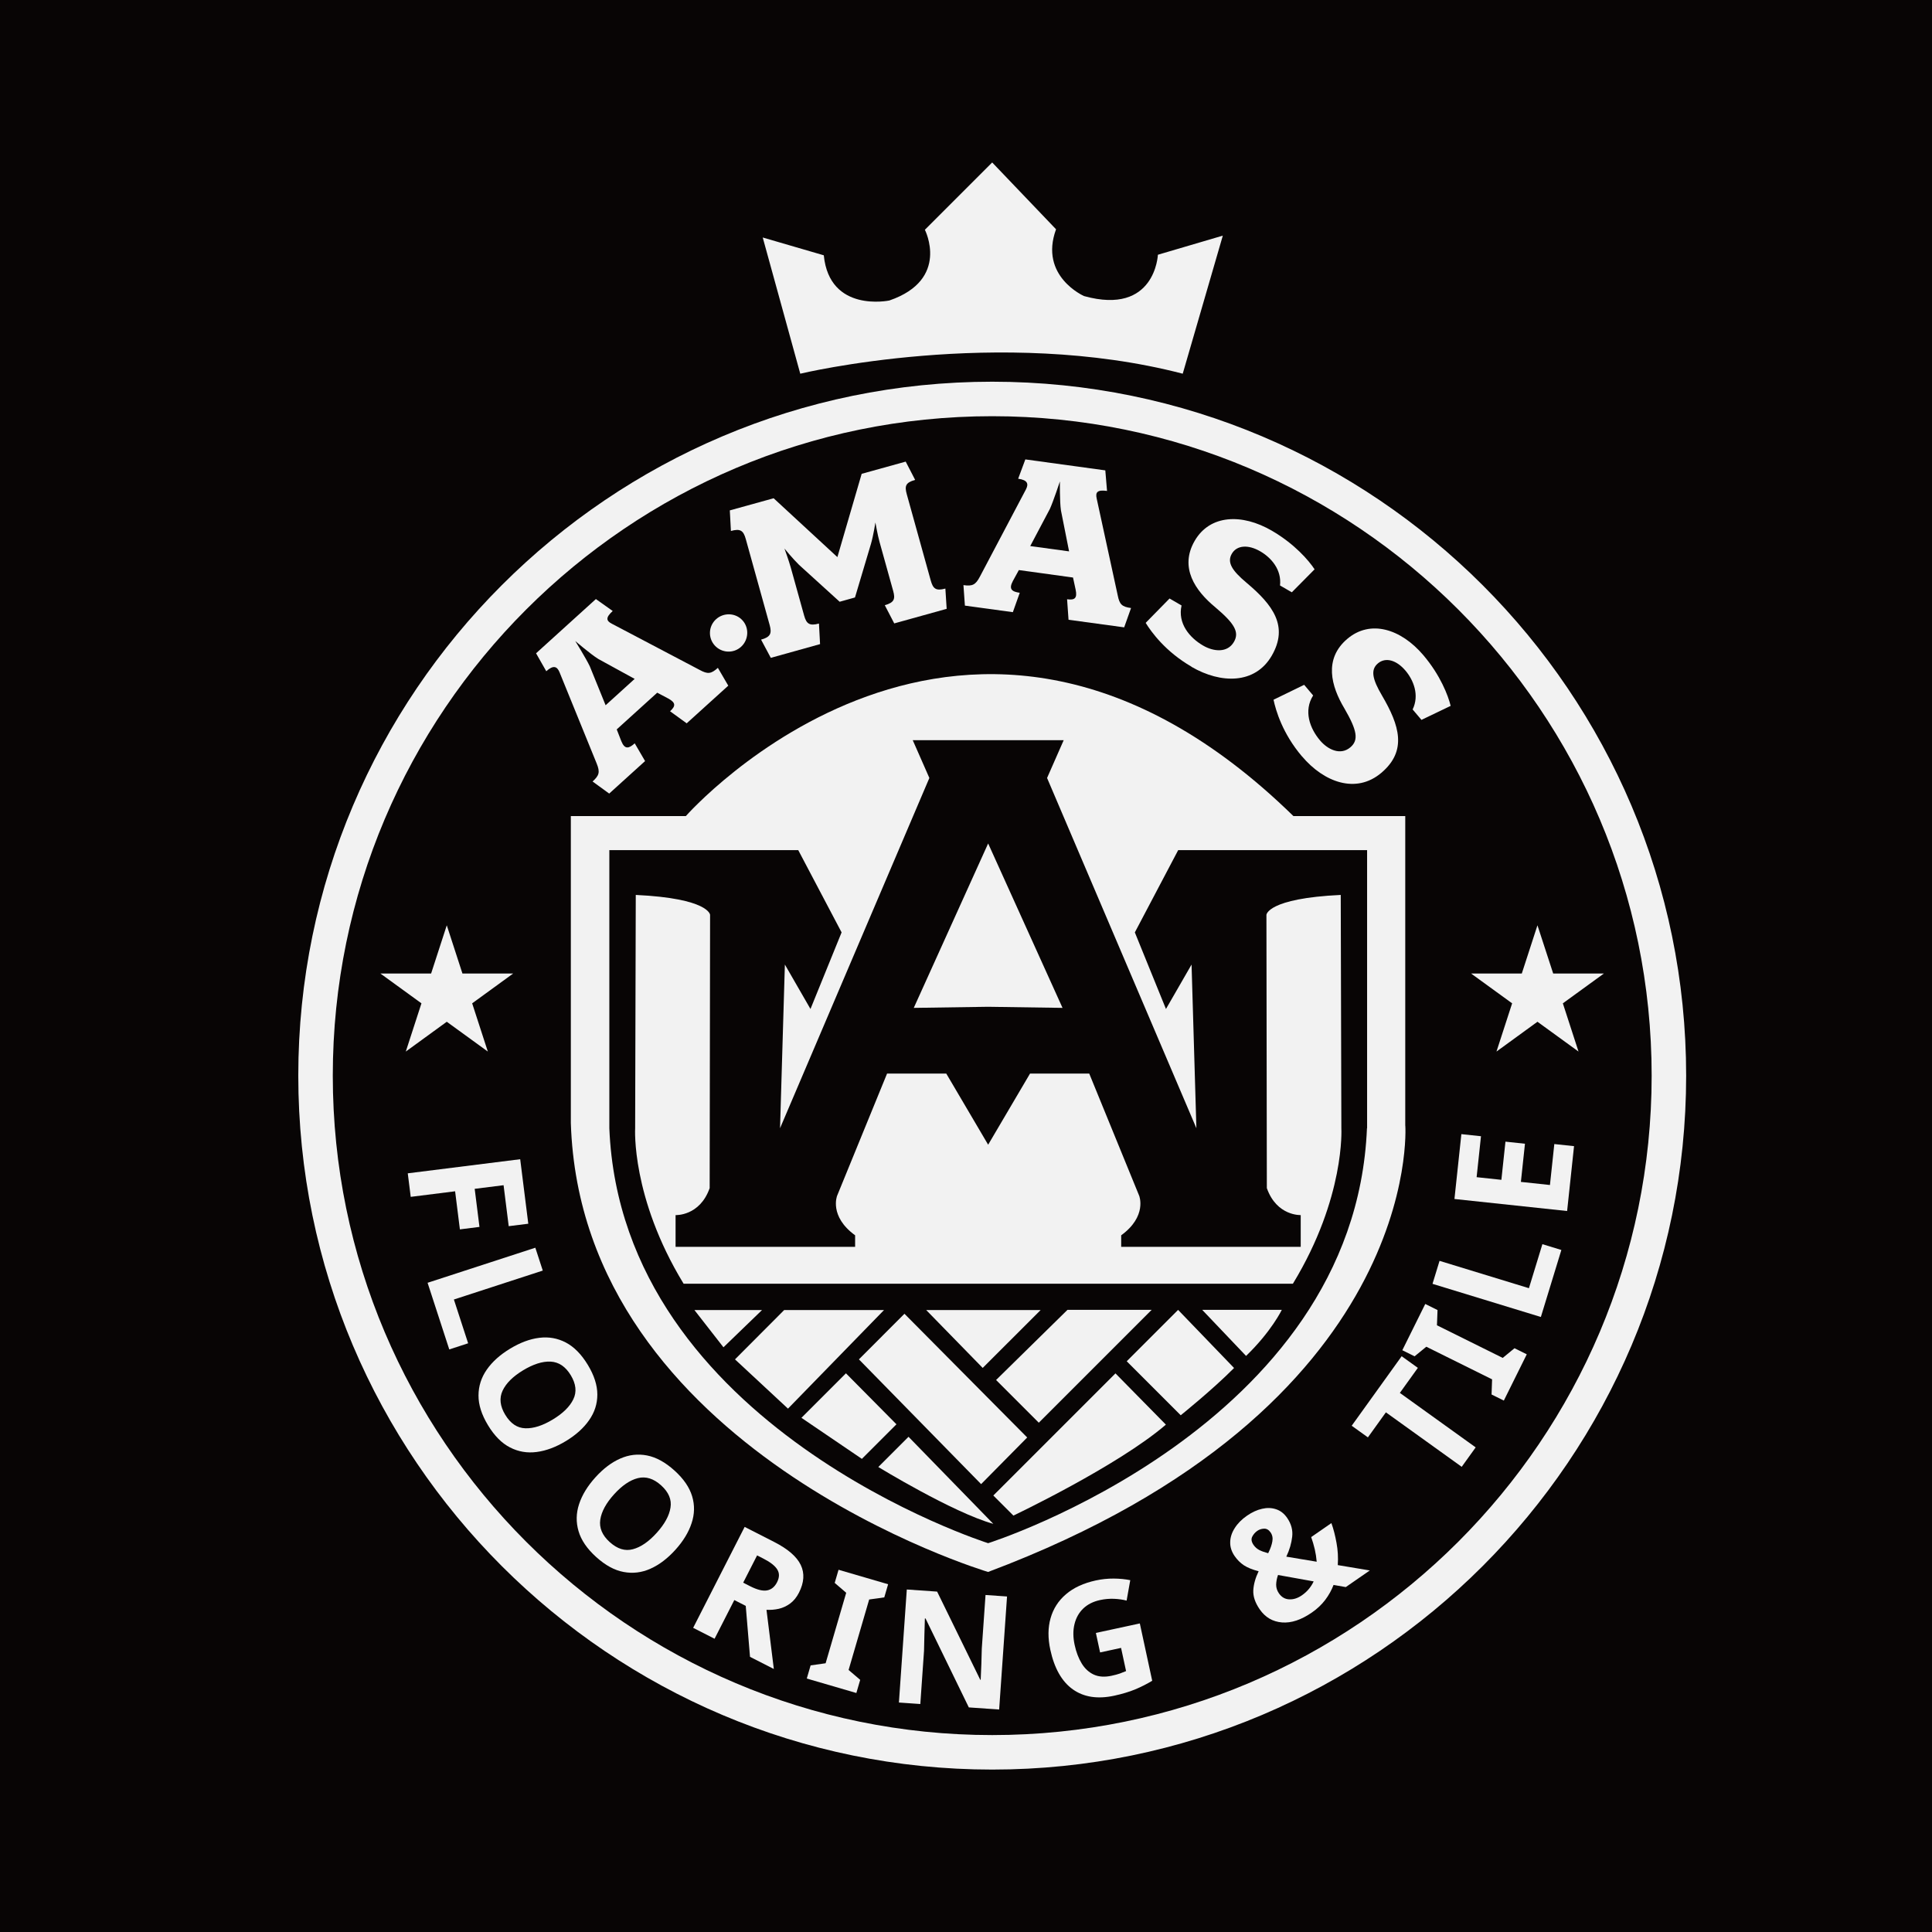
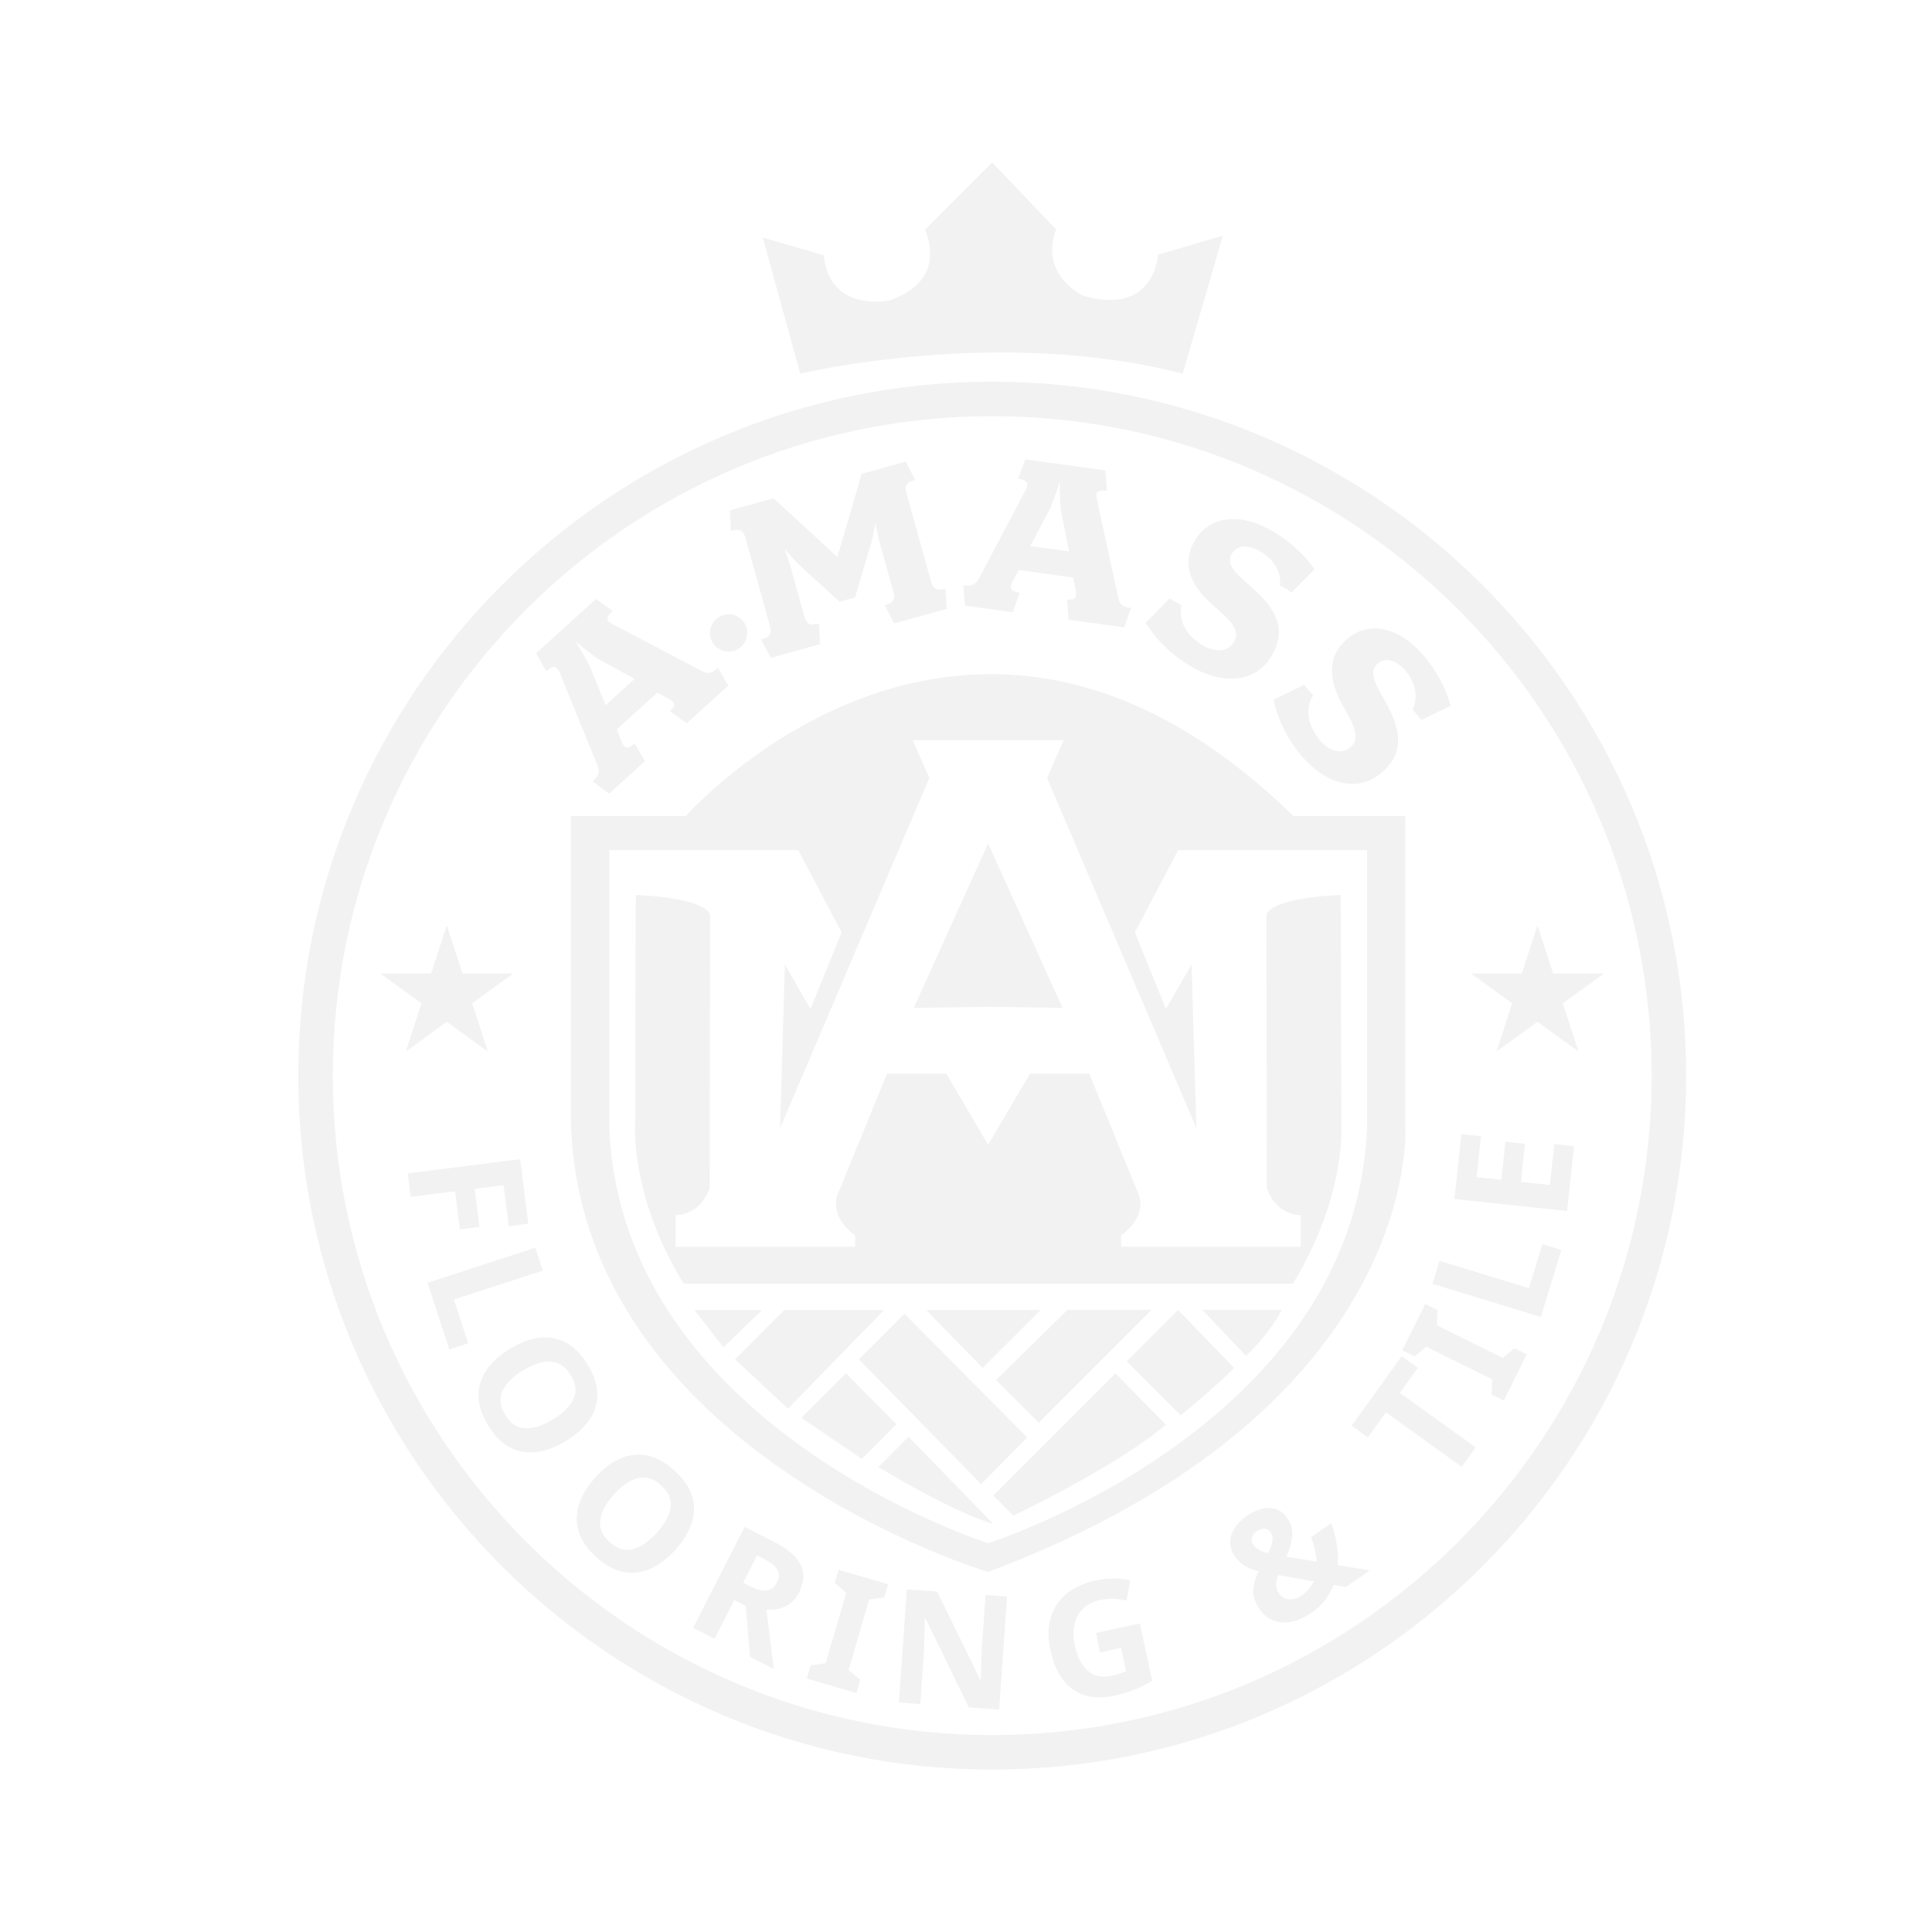
<svg xmlns="http://www.w3.org/2000/svg" id="b" viewBox="0 0 280 280">
  <g id="c">
-     <rect width="280" height="280" style="fill:#080505;" />
    <g id="d">
      <polygon points="166.91 189.83 154.71 189.83 144.36 200 150.55 206.19 166.91 189.83" style="fill:#f2f2f2;" />
      <polygon points="124.48 197.01 142.19 215.09 148.87 208.33 131.08 190.4 124.48 197.01" style="fill:#f2f2f2;" />
      <polygon points="122.6 199.03 116.15 205.48 124.91 211.43 129.92 206.42 122.6 199.03" style="fill:#f2f2f2;" />
      <polygon points="142.42 198.25 150.82 189.86 134.23 189.86 142.42 198.25" style="fill:#f2f2f2;" />
      <polygon points="113.65 189.86 106.52 197.01 114.2 204.15 128.12 189.86 113.65 189.86" style="fill:#f2f2f2;" />
      <polygon points="153.99 146.07 143.21 122.24 132.43 146.07 143.21 145.91 153.99 146.07" style="fill:#f2f2f2;" />
      <polygon points="100.64 189.86 104.85 195.26 110.44 189.86 100.64 189.86" style="fill:#f2f2f2;" />
      <path d="M180.59,196.51c3.69-3.56,5.18-6.68,5.18-6.68h-11.54l6.36,6.68Z" style="fill:#f2f2f2;" />
      <path d="M203.66,163.15v-44.88h-16.21c-47.38-46.28-88.05,0-88.05,0h-16.67v44.49c1.51,47.51,60.47,65.06,60.47,65.06,63.27-23.77,60.47-64.67,60.47-64.67ZM198.11,163.51c-1.78,43.35-54.9,60.14-54.9,60.14,0,0-53.13-16.79-54.9-60.14v-40.3h27.38l6.28,11.92-4.51,11.1-3.71-6.44-.7,23.72,21.64-50.76-2.41-5.48h21.88l-2.41,5.48,21.64,50.76-.7-23.72-3.71,6.44-4.51-11.1,6.28-11.92h27.38v40.3Z" style="fill:#f2f2f2;" />
      <path d="M188.51,176.1v4.6h-26.02v-1.67c3.8-2.76,2.61-5.73,2.61-5.73l-7.24-17.71h-8.58l-6.07,10.31-6.07-10.31h-8.58l-7.24,17.71s-1.19,2.97,2.61,5.73v1.67h-26.02v-4.6s3.5.18,4.94-3.91l.06-39.61s-.15-2.38-10.77-2.88l-.09,33.82s-.59,10,6.99,22.47l.04.06h88.29l.04-.06c7.57-12.47,6.99-22.47,6.99-22.47l-.09-33.82c-10.62.5-10.77,2.88-10.77,2.88l.06,39.61c1.44,4.09,4.94,3.91,4.94,3.91Z" style="fill:#f2f2f2;" />
      <path d="M127.29,212.61s10.79,6.6,16.67,8.24l-12.29-12.62-4.38,4.38Z" style="fill:#f2f2f2;" />
      <path d="M163.29,197.28l7.83,7.83s4.62-3.71,7.73-6.85l-8.11-8.42-7.45,7.45Z" style="fill:#f2f2f2;" />
      <path d="M143.95,216.73l2.92,2.92s15.09-7.16,22.1-13.18l-7.31-7.43-17.7,17.7Z" style="fill:#f2f2f2;" />
      <path d="M105.55,99.37l-6.03,5.46-2.41-1.75c.8-.73.88-1.23-.27-1.85l-1.59-.84-5.87,5.32.66,1.69c.5,1.25,1.09,1.1,1.95.33l1.5,2.57-5.2,4.71-2.41-1.75c.96-.87,1.11-1.35.59-2.62l-5.39-13.24c-.34-.81-.87-1.06-1.91-.12l-1.48-2.6,8.67-7.86,2.44,1.73c-1.07.97-.94,1.43-.12,1.85l12.72,6.69c1.17.64,1.65.59,2.64-.3l1.5,2.57ZM86.68,95.48c-1.09-.67-3.31-2.58-3.31-2.58,0,0,1.58,2.55,2.11,3.67l2.29,5.64,4.21-3.82-5.31-2.91Z" style="fill:#f2f2f2;" />
      <path d="M107.4,93.74c-1.1,1-2.81.91-3.81-.19-1-1.1-.92-2.81.19-3.81,1.1-1,2.83-.94,3.83.17,1,1.1.89,2.83-.21,3.83Z" style="fill:#f2f2f2;" />
      <path d="M137.19,88.24l-7.59,2.11-1.37-2.64c1.39-.39,1.54-.91,1.21-2.09l-1.98-7.11c-.28-1.01-.59-2.79-.59-2.79,0,0-.28,1.83-.64,3.09l-2.32,7.78-2.22.62-5.89-5.35c-.92-.9-2.11-2.36-2.11-2.36,0,0,.63,1.73.92,2.77l1.93,6.94c.33,1.18.76,1.54,2.15,1.16l.16,2.98-7.14,1.99-1.41-2.64c1.39-.38,1.57-.92,1.25-2.1l-3.47-12.49c-.34-1.21-.77-1.54-2.15-1.16l-.16-2.98,6.35-1.76,9.24,8.53,3.52-12.07,6.38-1.77,1.37,2.65c-1.39.39-1.55.88-1.21,2.09l3.47,12.49c.33,1.18.73,1.55,2.12,1.17l.19,2.97Z" style="fill:#f2f2f2;" />
      <path d="M162.92,90.92l-8.06-1.1-.21-2.97c1.07.15,1.51-.12,1.24-1.39l-.38-1.76-7.85-1.08-.87,1.59c-.63,1.18-.14,1.54,1,1.7l-1,2.81-6.95-.95-.21-2.97c1.28.18,1.75-.01,2.39-1.24l6.67-12.64c.4-.78.26-1.35-1.13-1.54l1.04-2.8,11.59,1.59.25,2.98c-1.43-.2-1.7.2-1.5,1.1l3.05,14.04c.26,1.31.61,1.65,1.93,1.83l-1,2.81ZM153.76,73.97c-.19-1.26-.15-4.2-.15-4.2,0,0-.94,2.85-1.45,3.98l-2.85,5.39,5.63.77-1.18-5.94Z" style="fill:#f2f2f2;" />
      <path d="M172.68,96.62c-3.77-2.19-5.8-4.99-6.64-6.35l3.46-3.53,1.74,1.01c-.58,2.58,1.13,4.65,3.12,5.81,1.53.89,3.53,1.09,4.47-.53.81-1.4.12-2.64-2.7-5.02-2.9-2.39-5.24-5.75-2.98-9.64,2.21-3.8,6.85-3.97,11.17-1.46,3.3,1.92,5.36,4.32,6.2,5.6l-3.3,3.33-1.71-.99c.26-2.31-1.31-4.05-2.87-4.95-1.71-.99-3.38-.92-4.12.36-.72,1.25.04,2.44,2.14,4.2,3.83,3.22,6.12,6.3,3.65,10.57-2.42,4.17-7.4,4.07-11.63,1.61Z" style="fill:#f2f2f2;" />
      <path d="M188.69,109.62c-2.82-3.32-3.79-6.65-4.12-8.21l4.44-2.16,1.3,1.54c-1.41,2.23-.49,4.76,1,6.52,1.14,1.34,2.96,2.21,4.39,1,1.24-1.05.99-2.45-.86-5.64-1.93-3.22-3.01-7.17.42-10.08,3.35-2.84,7.78-1.45,11.02,2.36,2.47,2.91,3.6,5.86,3.96,7.35l-4.23,2.03-1.28-1.51c1.01-2.09.12-4.26-1.04-5.63-1.28-1.51-2.87-2-4-1.04-1.1.93-.78,2.31.61,4.67,2.53,4.32,3.66,7.99-.1,11.18-3.68,3.12-8.34,1.36-11.5-2.38Z" style="fill:#f2f2f2;" />
      <polygon points="64.75 134.1 67.02 141.09 74.37 141.09 68.43 145.41 70.7 152.4 64.75 148.08 58.81 152.4 61.08 145.41 55.13 141.09 62.48 141.09 64.75 134.1" style="fill:#f2f2f2;" />
      <polygon points="222.82 134.1 225.1 141.09 232.45 141.09 226.5 145.41 228.77 152.4 222.82 148.08 216.88 152.4 219.15 145.41 213.2 141.09 220.55 141.09 222.82 134.1" style="fill:#f2f2f2;" />
      <text transform="translate(58.84 168) rotate(82.85)" style="fill:#f2f2f2; font-family:FuturaPT-Bold, 'Futura PT'; font-size:23px; font-weight:700;">
        <tspan x="0" y="0">F</tspan>
      </text>
      <text transform="translate(61.33 183.95) rotate(71.97)" style="fill:#f2f2f2; font-family:FuturaPT-Bold, 'Futura PT'; font-size:23px; font-weight:700;">
        <tspan x="0" y="0">L</tspan>
      </text>
      <text transform="translate(66.18 198.6) rotate(58.8)" style="fill:#f2f2f2; font-family:FuturaPT-Bold, 'Futura PT'; font-size:23px; font-weight:700;">
        <tspan x="0" y="0">O</tspan>
      </text>
      <text transform="translate(79.77 219.34) rotate(42.12)" style="fill:#f2f2f2; font-family:FuturaPT-Bold, 'Futura PT'; font-size:23px; font-weight:700;">
        <tspan x="0" y="0">O</tspan>
      </text>
      <text transform="translate(98.62 234.98) rotate(27.03)" style="fill:#f2f2f2; font-family:FuturaPT-Bold, 'Futura PT'; font-size:23px; font-weight:700;">
        <tspan x="0" y="0">R</tspan>
      </text>
      <text transform="translate(116.22 243.06) rotate(16.28)" style="fill:#f2f2f2; font-family:FuturaPT-Bold, 'Futura PT'; font-size:23px; font-weight:700;">
        <tspan x="0" y="0">I</tspan>
      </text>
      <text transform="translate(128.22 246.6) rotate(3.99)" style="fill:#f2f2f2; font-family:FuturaPT-Bold, 'Futura PT'; font-size:23px; font-weight:700;">
        <tspan x="0" y="0">N</tspan>
      </text>
      <text transform="translate(152.66 247.42) rotate(-12.19)" style="fill:#f2f2f2; font-family:FuturaPT-Bold, 'Futura PT'; font-size:23px; font-weight:700;">
        <tspan x="0" y="0">G</tspan>
      </text>
      <text transform="translate(174.73 241.51) rotate(-23.56)" style="fill:#f2f2f2; font-family:FuturaPT-Bold, 'Futura PT'; font-size:23px; font-weight:700;">
        <tspan x="0" y="0"> </tspan>
      </text>
      <text transform="translate(184.34 237.42) rotate(-34.69)" style="fill:#f2f2f2; font-family:FuturaPT-Bold, 'Futura PT'; font-size:23px; font-weight:700;">
        <tspan x="0" y="0">&amp;</tspan>
      </text>
      <text transform="translate(202.12 223.81) rotate(-45.75)" style="fill:#f2f2f2; font-family:FuturaPT-Bold, 'Futura PT'; font-size:23px; font-weight:700;">
        <tspan x="0" y="0"> </tspan>
      </text>
      <text transform="translate(208.97 216.58) rotate(-54.3)" style="fill:#f2f2f2; font-family:FuturaPT-Bold, 'Futura PT'; font-size:23px; font-weight:700;">
        <tspan x="0" y="0">T</tspan>
      </text>
      <text transform="translate(217.62 203.64) rotate(-63.62)" style="fill:#f2f2f2; font-family:FuturaPT-Bold, 'Futura PT'; font-size:23px; font-weight:700;">
        <tspan x="0" y="0">I</tspan>
      </text>
      <text transform="translate(222.71 192.84) rotate(-72.99)" style="fill:#f2f2f2; font-family:FuturaPT-Bold, 'Futura PT'; font-size:23px; font-weight:700;">
        <tspan x="0" y="0">L</tspan>
      </text>
      <text transform="translate(226.9 177.56) rotate(-83.91)" style="fill:#f2f2f2; font-family:FuturaPT-Bold, 'Futura PT'; font-size:23px; font-weight:700;">
        <tspan x="0" y="0">E</tspan>
      </text>
      <path d="M143.8,256.46c-55.45,0-100.57-45.12-100.57-100.57s45.12-100.57,100.57-100.57,100.57,45.12,100.57,100.57-45.12,100.57-100.57,100.57ZM143.8,60.32c-52.7,0-95.57,42.87-95.57,95.57s42.87,95.57,95.57,95.57,95.57-42.87,95.57-95.57-42.87-95.57-95.57-95.57Z" style="fill:#f2f2f2;" />
      <path d="M143.8,23.54l-9.76,9.76s3.7,7.21-5.15,10.25c0,0-8.67,1.84-9.5-6.55l-8.85-2.58,5.44,19.74s28.77-6.92,55.43,0l5.81-20.01-9.41,2.77s-.37,8.85-10.7,5.99c0,0-6.55-2.86-4.06-9.68l-9.25-9.68Z" style="fill:#f2f2f2;" />
    </g>
  </g>
</svg>
